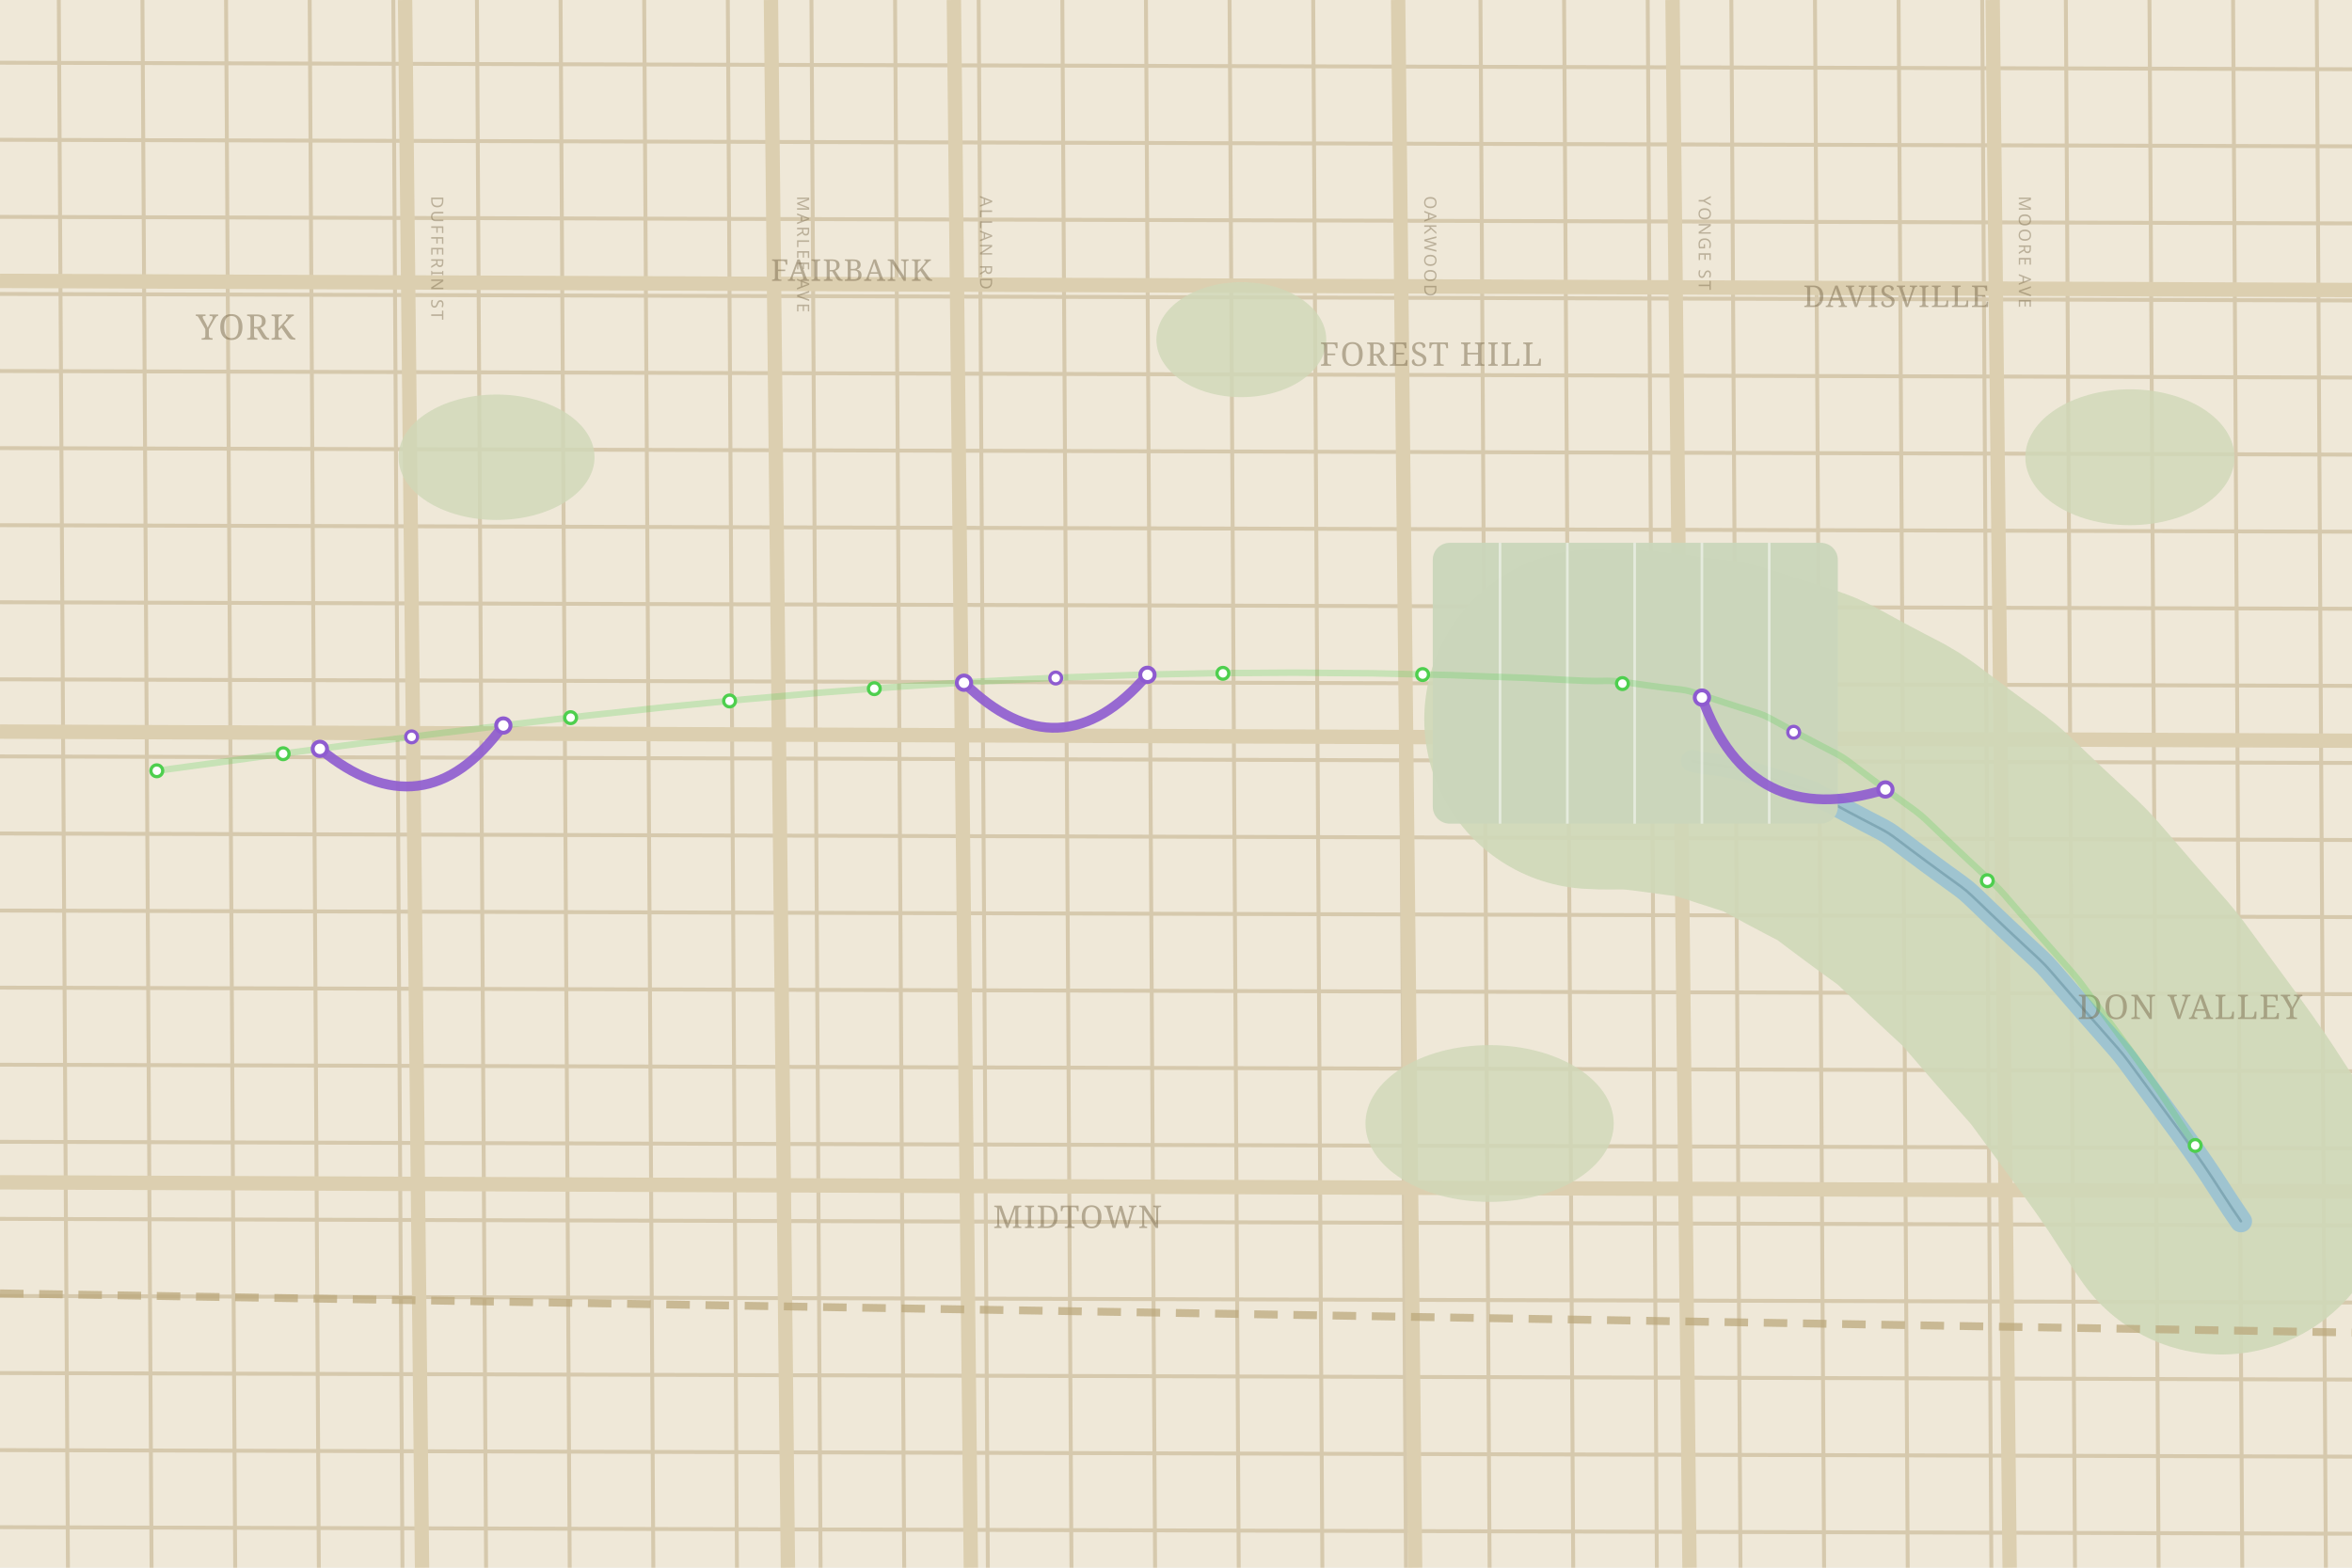
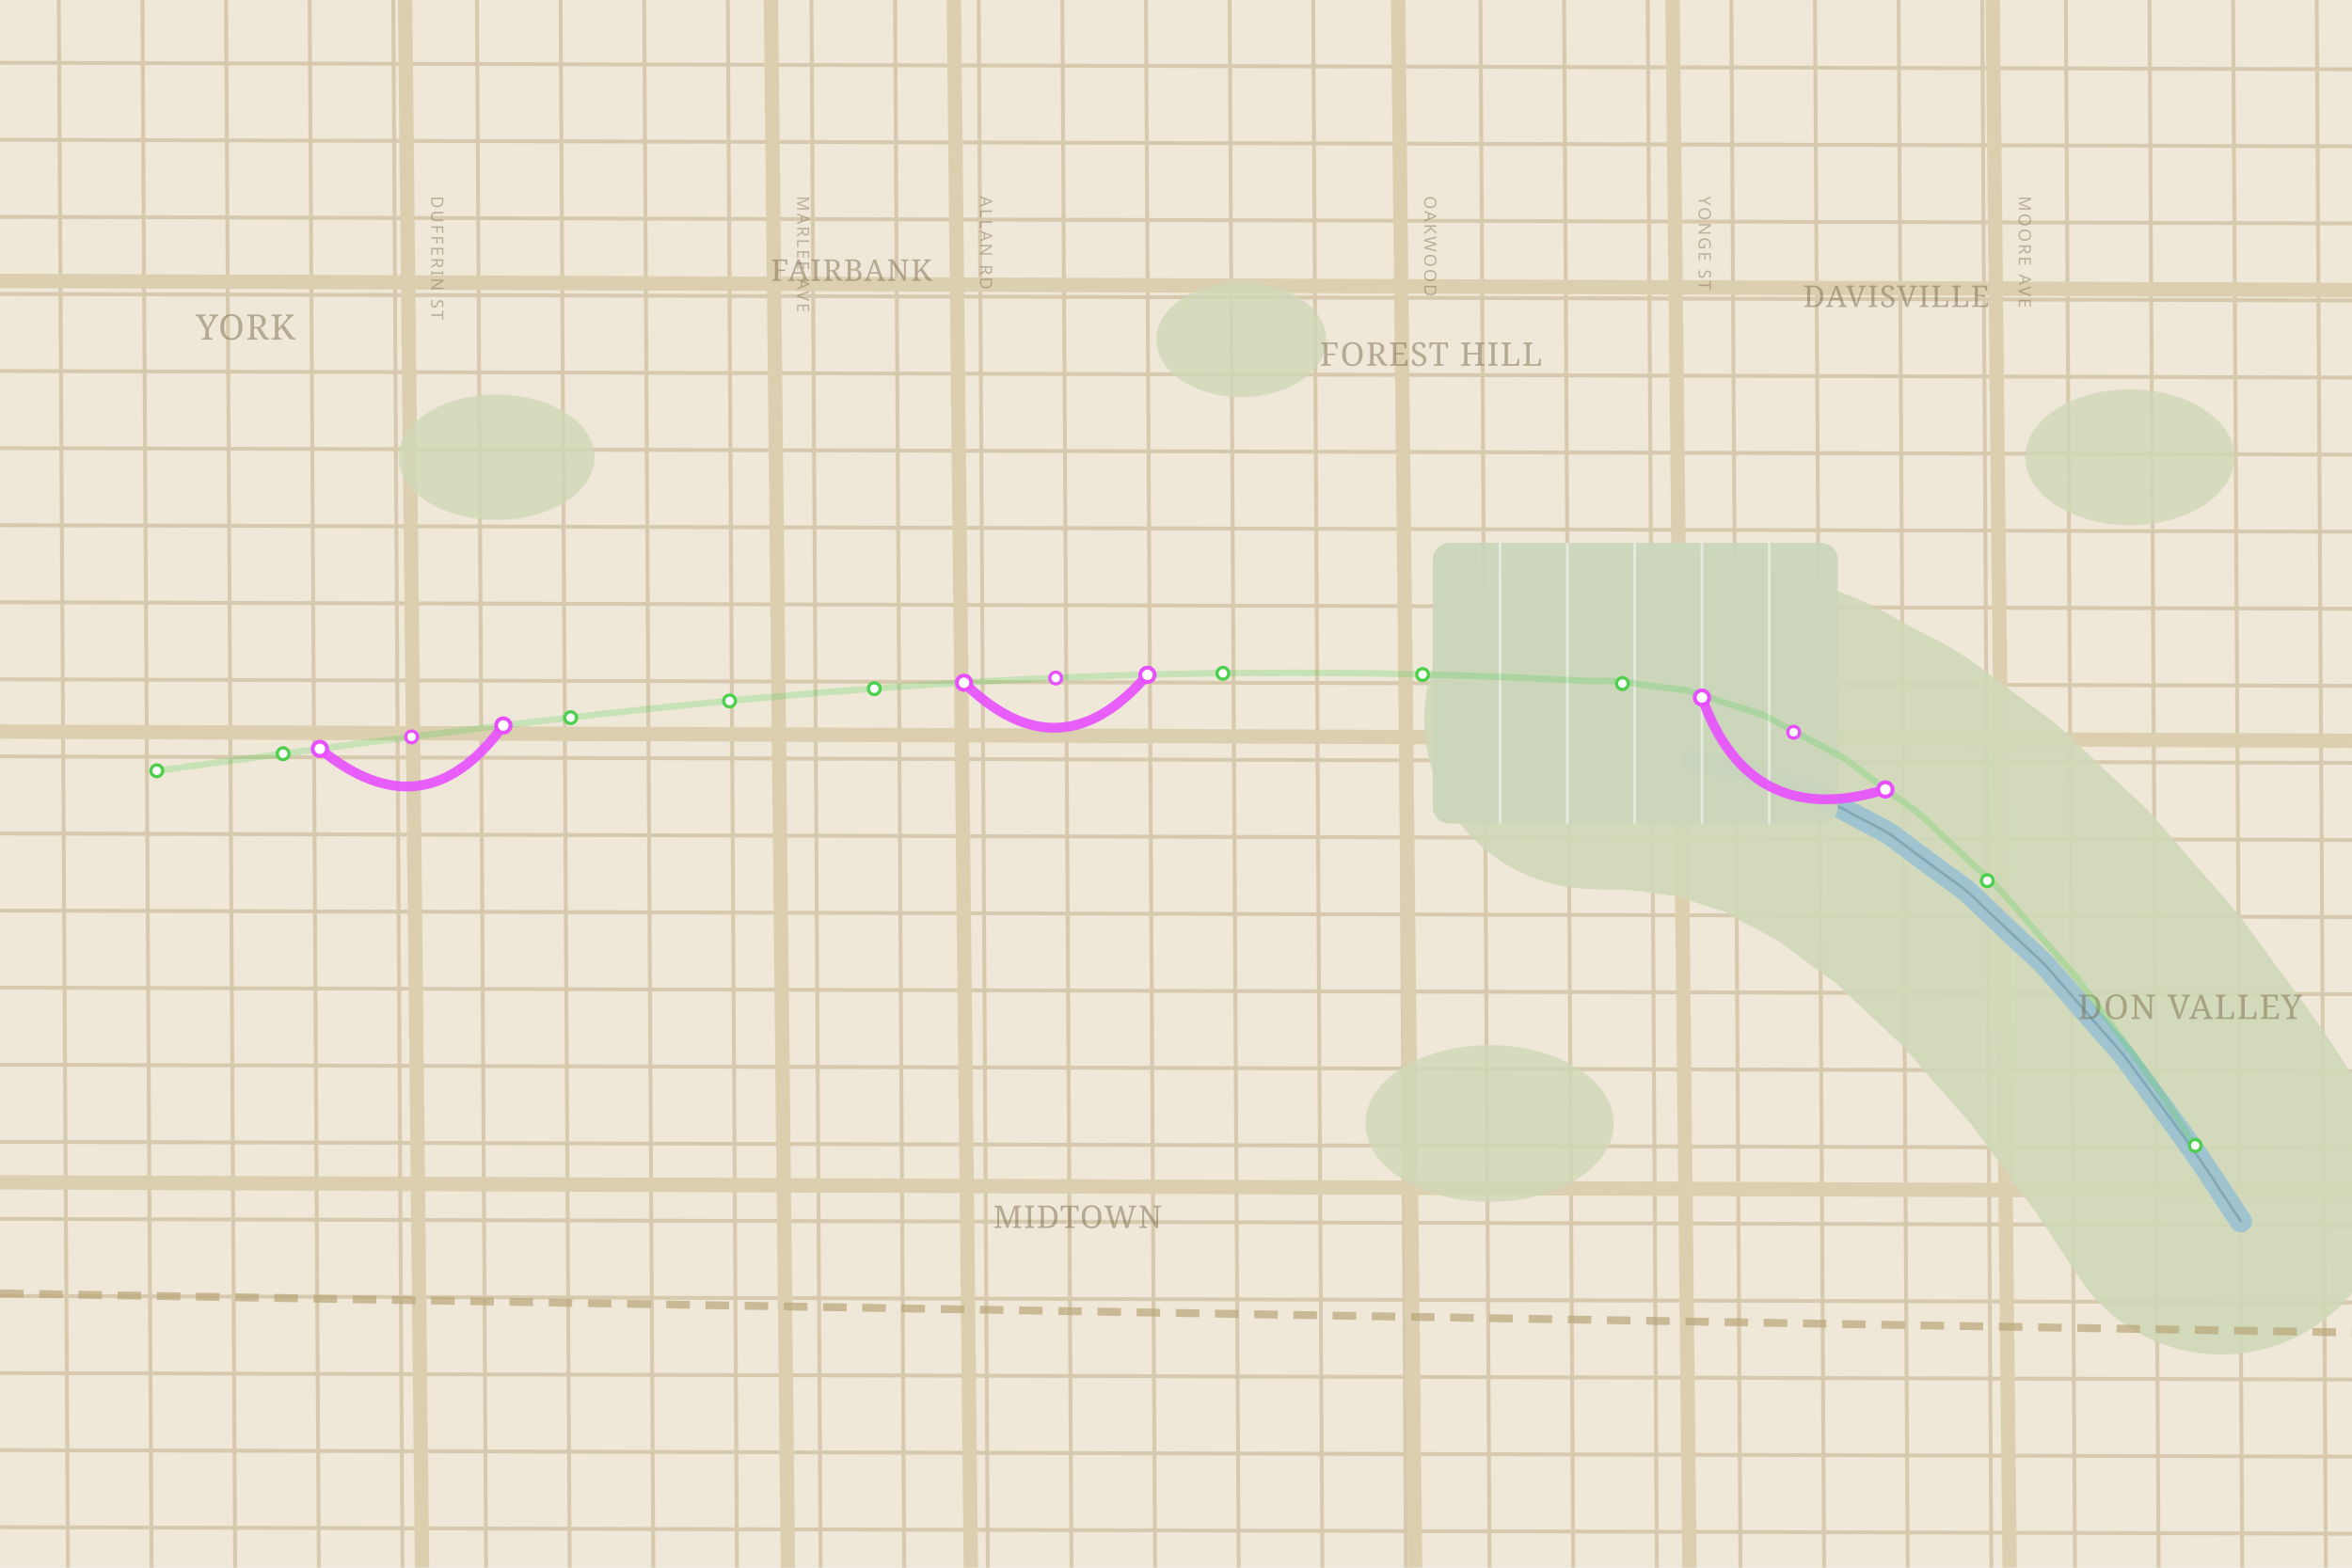
<svg xmlns="http://www.w3.org/2000/svg" width="3600" height="2400" viewBox="0 0 3600 2400">
  <g id="background">
    <rect width="3600" height="2400" fill="#efe8d8" />
  </g>
  <g id="topo">
    <g id="roads">
      <line x1="90" y1="0" x2="104" y2="2400" stroke="#d6c9ad" stroke-width="6" />
      <line x1="218" y1="0" x2="232" y2="2400" stroke="#d6c9ad" stroke-width="6" />
      <line x1="346" y1="0" x2="360" y2="2400" stroke="#d6c9ad" stroke-width="6" />
      <line x1="474" y1="0" x2="488" y2="2400" stroke="#d6c9ad" stroke-width="6" />
      <line x1="602" y1="0" x2="616" y2="2400" stroke="#d6c9ad" stroke-width="6" />
      <line x1="730" y1="0" x2="744" y2="2400" stroke="#d6c9ad" stroke-width="6" />
      <line x1="858" y1="0" x2="872" y2="2400" stroke="#d6c9ad" stroke-width="6" />
      <line x1="986" y1="0" x2="1000" y2="2400" stroke="#d6c9ad" stroke-width="6" />
      <line x1="1114" y1="0" x2="1128" y2="2400" stroke="#d6c9ad" stroke-width="6" />
      <line x1="1242" y1="0" x2="1256" y2="2400" stroke="#d6c9ad" stroke-width="6" />
      <line x1="1370" y1="0" x2="1384" y2="2400" stroke="#d6c9ad" stroke-width="6" />
      <line x1="1498" y1="0" x2="1512" y2="2400" stroke="#d6c9ad" stroke-width="6" />
      <line x1="1626" y1="0" x2="1640" y2="2400" stroke="#d6c9ad" stroke-width="6" />
      <line x1="1754" y1="0" x2="1768" y2="2400" stroke="#d6c9ad" stroke-width="6" />
      <line x1="1882" y1="0" x2="1896" y2="2400" stroke="#d6c9ad" stroke-width="6" />
      <line x1="2010" y1="0" x2="2024" y2="2400" stroke="#d6c9ad" stroke-width="6" />
      <line x1="2138" y1="0" x2="2152" y2="2400" stroke="#d6c9ad" stroke-width="6" />
      <line x1="2266" y1="0" x2="2280" y2="2400" stroke="#d6c9ad" stroke-width="6" />
      <line x1="2394" y1="0" x2="2408" y2="2400" stroke="#d6c9ad" stroke-width="6" />
      <line x1="2522" y1="0" x2="2536" y2="2400" stroke="#d6c9ad" stroke-width="6" />
      <line x1="2650" y1="0" x2="2664" y2="2400" stroke="#d6c9ad" stroke-width="6" />
      <line x1="2778" y1="0" x2="2792" y2="2400" stroke="#d6c9ad" stroke-width="6" />
      <line x1="2906" y1="0" x2="2920" y2="2400" stroke="#d6c9ad" stroke-width="6" />
      <line x1="3034" y1="0" x2="3048" y2="2400" stroke="#d6c9ad" stroke-width="6" />
      <line x1="3162" y1="0" x2="3176" y2="2400" stroke="#d6c9ad" stroke-width="6" />
      <line x1="3290" y1="0" x2="3304" y2="2400" stroke="#d6c9ad" stroke-width="6" />
      <line x1="3418" y1="0" x2="3432" y2="2400" stroke="#d6c9ad" stroke-width="6" />
      <line x1="3546" y1="0" x2="3560" y2="2400" stroke="#d6c9ad" stroke-width="6" />
      <line x1="0" y1="96" x2="3600" y2="106" stroke="#d6c9ad" stroke-width="6" />
      <line x1="0" y1="214" x2="3600" y2="224" stroke="#d6c9ad" stroke-width="6" />
      <line x1="0" y1="332" x2="3600" y2="342" stroke="#d6c9ad" stroke-width="6" />
      <line x1="0" y1="450" x2="3600" y2="460" stroke="#d6c9ad" stroke-width="6" />
      <line x1="0" y1="568" x2="3600" y2="578" stroke="#d6c9ad" stroke-width="6" />
      <line x1="0" y1="686" x2="3600" y2="696" stroke="#d6c9ad" stroke-width="6" />
      <line x1="0" y1="804" x2="3600" y2="814" stroke="#d6c9ad" stroke-width="6" />
      <line x1="0" y1="922" x2="3600" y2="932" stroke="#d6c9ad" stroke-width="6" />
      <line x1="0" y1="1040" x2="3600" y2="1050" stroke="#d6c9ad" stroke-width="6" />
      <line x1="0" y1="1158" x2="3600" y2="1168" stroke="#d6c9ad" stroke-width="6" />
      <line x1="0" y1="1276" x2="3600" y2="1286" stroke="#d6c9ad" stroke-width="6" />
      <line x1="0" y1="1394" x2="3600" y2="1404" stroke="#d6c9ad" stroke-width="6" />
      <line x1="0" y1="1512" x2="3600" y2="1522" stroke="#d6c9ad" stroke-width="6" />
      <line x1="0" y1="1630" x2="3600" y2="1640" stroke="#d6c9ad" stroke-width="6" />
      <line x1="0" y1="1748" x2="3600" y2="1758" stroke="#d6c9ad" stroke-width="6" />
      <line x1="0" y1="1866" x2="3600" y2="1876" stroke="#d6c9ad" stroke-width="6" />
      <line x1="0" y1="1984" x2="3600" y2="1994" stroke="#d6c9ad" stroke-width="6" />
      <line x1="0" y1="2102" x2="3600" y2="2112" stroke="#d6c9ad" stroke-width="6" />
      <line x1="0" y1="2220" x2="3600" y2="2230" stroke="#d6c9ad" stroke-width="6" />
      <line x1="0" y1="2338" x2="3600" y2="2348" stroke="#d6c9ad" stroke-width="6" />
      <line x1="620" y1="0" x2="646" y2="2400" stroke="#dccfb0" stroke-width="22" />
      <line x1="1180" y1="0" x2="1206" y2="2400" stroke="#dccfb0" stroke-width="22" />
      <line x1="1460" y1="0" x2="1486" y2="2400" stroke="#dccfb0" stroke-width="22" />
      <line x1="2140" y1="0" x2="2166" y2="2400" stroke="#dccfb0" stroke-width="22" />
      <line x1="2560" y1="0" x2="2586" y2="2400" stroke="#dccfb0" stroke-width="22" />
      <line x1="3050" y1="0" x2="3076" y2="2400" stroke="#dccfb0" stroke-width="22" />
      <line x1="0" y1="430" x2="3600" y2="444" stroke="#dccfb0" stroke-width="22" />
      <line x1="0" y1="1120" x2="3600" y2="1134" stroke="#dccfb0" stroke-width="22" />
      <line x1="0" y1="1810" x2="3600" y2="1824" stroke="#dccfb0" stroke-width="22" />
      <path d="M2440.0 1101.1 C2480.8 1103.8 2478.4 1097.2 2560.0 1109.0 C2641.6 1120.7 2598.4 1109.1 2680.0 1135.7 C2761.6 1162.4 2718.4 1143.8 2800.0 1187.3 C2881.6 1230.9 2838.4 1203.4 2920.0 1263.7 C3001.6 1324.0 2958.4 1287.7 3040.0 1364.7 C3121.6 1441.6 3078.4 1396.5 3160.0 1490.1 C3241.6 1583.6 3198.4 1529.8 3280.0 1639.8 C3361.6 1749.8 3359.2 1754.5 3400.0 1813.6" fill="none" stroke="#cfd8b8" stroke-width="520" stroke-linecap="round" stroke-linejoin="round" opacity=".9" />
      <path d="M2590.0 1165.0 C2630.8 1174.1 2628.4 1165.1 2710.0 1191.7 C2791.6 1218.4 2748.4 1199.8 2830.0 1243.3 C2911.6 1286.9 2868.4 1259.4 2950.0 1319.7 C3031.6 1380.0 2988.4 1343.7 3070.0 1420.7 C3151.6 1497.6 3108.4 1452.5 3190.0 1546.1 C3271.6 1639.6 3228.4 1585.8 3310.0 1695.8 C3391.6 1805.8 3389.2 1810.5 3430.0 1869.6" fill="none" stroke="#9fc4d0" stroke-width="34" stroke-linecap="round" />
      <path d="M2590.0 1165.0 C2630.8 1174.1 2628.4 1165.1 2710.0 1191.7 C2791.6 1218.4 2748.4 1199.8 2830.0 1243.3 C2911.6 1286.9 2868.4 1259.4 2950.0 1319.7 C3031.6 1380.0 2988.4 1343.7 3070.0 1420.7 C3151.6 1497.6 3108.4 1452.5 3190.0 1546.1 C3271.6 1639.6 3228.4 1585.8 3310.0 1695.8 C3391.6 1805.8 3389.2 1810.5 3430.0 1869.6" fill="none" stroke="#5c8595" stroke-width="4" stroke-linecap="round" opacity=".45" />
      <rect x="2193" y="831" width="620" height="430" rx="26" fill="#cbd6bb" opacity=".95" />
      <line x1="2296" y1="831" x2="2296" y2="1261" stroke="#ffffff" stroke-width="4" opacity=".5" />
      <line x1="2399" y1="831" x2="2399" y2="1261" stroke="#ffffff" stroke-width="4" opacity=".5" />
      <line x1="2502" y1="831" x2="2502" y2="1261" stroke="#ffffff" stroke-width="4" opacity=".5" />
      <line x1="2605" y1="831" x2="2605" y2="1261" stroke="#ffffff" stroke-width="4" opacity=".5" />
      <line x1="2708" y1="831" x2="2708" y2="1261" stroke="#ffffff" stroke-width="4" opacity=".5" />
      <ellipse cx="760" cy="700" rx="150" ry="96" fill="#cfd8b8" opacity=".8" />
      <ellipse cx="2280" cy="1720" rx="190" ry="120" fill="#cfd8b8" opacity=".8" />
      <ellipse cx="1900" cy="520" rx="130" ry="88" fill="#cfd8b8" opacity=".8" />
      <ellipse cx="3260" cy="700" rx="160" ry="104" fill="#cfd8b8" opacity=".8" />
      <line x1="0" y1="1980" x2="3600" y2="2040" stroke="#b9a578" stroke-width="12" stroke-dasharray="36 24" opacity=".7" />
    </g>
    <g id="labels">
      <text x="300" y="520" font-family="Georgia,serif" font-size="54" fill="#7a6a4c" opacity=".5" letter-spacing="2">YORK</text>
      <text x="1180" y="430" font-family="Georgia,serif" font-size="46" fill="#7a6a4c" opacity=".5" letter-spacing="2">FAIRBANK</text>
      <text x="2020" y="560" font-family="Georgia,serif" font-size="50" fill="#7a6a4c" opacity=".5" letter-spacing="2">FOREST HILL</text>
      <text x="2760" y="470" font-family="Georgia,serif" font-size="46" fill="#7a6a4c" opacity=".5" letter-spacing="2">DAVISVILLE</text>
      <text x="3180" y="1560" font-family="Georgia,serif" font-size="52" fill="#7a6a4c" opacity=".5" letter-spacing="2">DON VALLEY</text>
      <text x="1520" y="1880" font-family="Georgia,serif" font-size="48" fill="#7a6a4c" opacity=".5" letter-spacing="2">MIDTOWN</text>
      <text x="660" y="300" font-family="system-ui,sans-serif" font-size="26" fill="#7a6a4c" opacity=".45" letter-spacing="3" transform="rotate(90 660 300)">DUFFERIN ST</text>
      <text x="1220" y="300" font-family="system-ui,sans-serif" font-size="26" fill="#7a6a4c" opacity=".45" letter-spacing="3" transform="rotate(90 1220 300)">MARLEE AVE</text>
      <text x="1500" y="300" font-family="system-ui,sans-serif" font-size="26" fill="#7a6a4c" opacity=".45" letter-spacing="3" transform="rotate(90 1500 300)">ALLAN RD</text>
      <text x="2180" y="300" font-family="system-ui,sans-serif" font-size="26" fill="#7a6a4c" opacity=".45" letter-spacing="3" transform="rotate(90 2180 300)">OAKWOOD</text>
      <text x="2600" y="300" font-family="system-ui,sans-serif" font-size="26" fill="#7a6a4c" opacity=".45" letter-spacing="3" transform="rotate(90 2600 300)">YONGE ST</text>
      <text x="3090" y="300" font-family="system-ui,sans-serif" font-size="26" fill="#7a6a4c" opacity=".45" letter-spacing="3" transform="rotate(90 3090 300)">MOORE AVE</text>
    </g>
  </g>
  <path id="route" d="M240.0 1180.0 C280.8 1174.5 278.4 1174.7 360.0 1163.7 C441.6 1152.7 398.4 1158.4 480.0 1147.6 C561.6 1136.8 518.4 1142.4 600.0 1131.9 C681.6 1121.4 638.4 1126.8 720.0 1116.8 C801.6 1106.8 758.4 1111.9 840.0 1102.4 C921.6 1092.9 878.4 1097.7 960.0 1088.9 C1041.6 1080.1 998.4 1084.5 1080.0 1076.5 C1161.6 1068.5 1118.4 1072.5 1200.0 1065.4 C1281.6 1058.2 1238.4 1061.7 1320.0 1055.5 C1401.6 1049.4 1358.4 1052.3 1440.0 1047.2 C1521.6 1042.0 1478.4 1044.5 1560.0 1040.4 C1641.6 1036.4 1598.4 1038.2 1680.0 1035.3 C1761.6 1032.4 1718.4 1033.6 1800.0 1031.8 C1881.6 1030.1 1838.4 1030.7 1920.0 1030.2 C2001.6 1029.6 1958.4 1029.6 2040.0 1030.3 C2121.6 1030.9 2078.4 1030.3 2160.0 1032.1 C2241.6 1034.0 2198.4 1032.7 2280.0 1035.8 C2361.6 1038.8 2318.4 1036.6 2400.0 1041.1 C2481.6 1045.6 2438.4 1037.2 2520.0 1049.0 C2601.6 1060.7 2558.4 1049.1 2640.0 1075.7 C2721.6 1102.4 2678.4 1083.8 2760.0 1127.3 C2841.6 1170.9 2798.4 1143.4 2880.0 1203.7 C2961.6 1264.0 2918.4 1227.7 3000.0 1304.7 C3081.6 1381.6 3038.4 1336.5 3120.0 1430.1 C3201.6 1523.6 3158.4 1469.8 3240.0 1579.8 C3321.6 1689.8 3319.2 1694.5 3360.0 1753.6" fill="none" stroke="#4ecf4e" stroke-width="10" stroke-linecap="round" opacity=".25" />
  <g id="wishful">
-     <path d="M489.6 1146.4 Q648.9 1277.4 770.4 1110.7" fill="none" stroke="#8e5bd0" stroke-width="15" stroke-linecap="round" opacity=".9" />
-     <circle cx="489.6" cy="1146.4" r="11" fill="#fff" stroke="#8e5bd0" stroke-width="6" />
-     <circle cx="770.4" cy="1110.7" r="11" fill="#fff" stroke="#8e5bd0" stroke-width="6" />
-     <path d="M1475.5 1045.2 Q1622.4 1189.0 1756.3 1033.1" fill="none" stroke="#8e5bd0" stroke-width="15" stroke-linecap="round" opacity=".9" />
-     <circle cx="1475.5" cy="1045.2" r="11" fill="#fff" stroke="#8e5bd0" stroke-width="6" />
-     <circle cx="1756.3" cy="1033.1" r="11" fill="#fff" stroke="#8e5bd0" stroke-width="6" />
-     <path d="M2605.0 1067.9 Q2678.2 1272.3 2885.8 1208.6" fill="none" stroke="#8e5bd0" stroke-width="15" stroke-linecap="round" opacity=".9" />
-     <circle cx="2605.0" cy="1067.9" r="11" fill="#fff" stroke="#8e5bd0" stroke-width="6" />
-     <circle cx="2885.8" cy="1208.6" r="11" fill="#fff" stroke="#8e5bd0" stroke-width="6" />
+     <path d="M489.6 1146.4 Q648.9 1277.4 770.4 1110.7" fill="none" stroke="#e84fff" stroke-width="15" stroke-linecap="round" opacity=".9" />
+     <circle cx="489.6" cy="1146.4" r="11" fill="#fff" stroke="#e84fff" stroke-width="6" />
+     <circle cx="770.4" cy="1110.7" r="11" fill="#fff" stroke="#e84fff" stroke-width="6" />
+     <path d="M1475.5 1045.2 Q1622.4 1189.0 1756.3 1033.1" fill="none" stroke="#e84fff" stroke-width="15" stroke-linecap="round" opacity=".9" />
+     <circle cx="1475.5" cy="1045.2" r="11" fill="#fff" stroke="#e84fff" stroke-width="6" />
+     <circle cx="1756.3" cy="1033.1" r="11" fill="#fff" stroke="#e84fff" stroke-width="6" />
+     <path d="M2605.0 1067.9 Q2678.2 1272.3 2885.8 1208.6" fill="none" stroke="#e84fff" stroke-width="15" stroke-linecap="round" opacity=".9" />
+     <circle cx="2605.0" cy="1067.9" r="11" fill="#fff" stroke="#e84fff" stroke-width="6" />
+     <circle cx="2885.8" cy="1208.6" r="11" fill="#fff" stroke="#e84fff" stroke-width="6" />
  </g>
  <g id="waypoints">
    <circle id="wp-landing" cx="240.0" cy="1180.0" r="9" fill="#fff" stroke="#4ecf4e" stroke-width="5" />
    <circle id="wp-shore" cx="433.4" cy="1153.9" r="9" fill="#fff" stroke="#4ecf4e" stroke-width="5" />
-     <circle id="wp-boathouse" cx="630.0" cy="1128.1" r="9" fill="#fff" stroke="#8e5bd0" stroke-width="5" />
+     <circle id="wp-boathouse" cx="630.0" cy="1128.1" r="9" fill="#fff" stroke="#e84fff" stroke-width="5" />
    <circle id="wp-tarn" cx="873.4" cy="1098.7" r="9" fill="#fff" stroke="#4ecf4e" stroke-width="5" />
    <circle id="wp-pass" cx="1116.7" cy="1073.1" r="9" fill="#fff" stroke="#4ecf4e" stroke-width="5" />
    <circle id="wp-moraine" cx="1338.2" cy="1054.3" r="9" fill="#fff" stroke="#4ecf4e" stroke-width="5" />
-     <circle id="wp-bridge" cx="1615.9" cy="1038.0" r="9" fill="#fff" stroke="#8e5bd0" stroke-width="5" />
+     <circle id="wp-bridge" cx="1615.9" cy="1038.0" r="9" fill="#fff" stroke="#e84fff" stroke-width="5" />
    <circle id="wp-shoulder" cx="1871.8" cy="1030.8" r="9" fill="#fff" stroke="#4ecf4e" stroke-width="5" />
    <circle id="wp-traverse" cx="2177.5" cy="1032.7" r="9" fill="#fff" stroke="#4ecf4e" stroke-width="5" />
    <circle id="wp-steps" cx="2483.3" cy="1046.5" r="9" fill="#fff" stroke="#4ecf4e" stroke-width="5" />
-     <circle id="wp-spur" cx="2745.4" cy="1121.0" r="9" fill="#fff" stroke="#8e5bd0" stroke-width="5" />
+     <circle id="wp-spur" cx="2745.4" cy="1121.0" r="9" fill="#fff" stroke="#e84fff" stroke-width="5" />
    <circle id="wp-overlook" cx="3041.8" cy="1348.3" r="9" fill="#fff" stroke="#4ecf4e" stroke-width="5" />
    <circle id="wp-hut" cx="3360.0" cy="1753.6" r="9" fill="#fff" stroke="#4ecf4e" stroke-width="5" />
  </g>
</svg>
